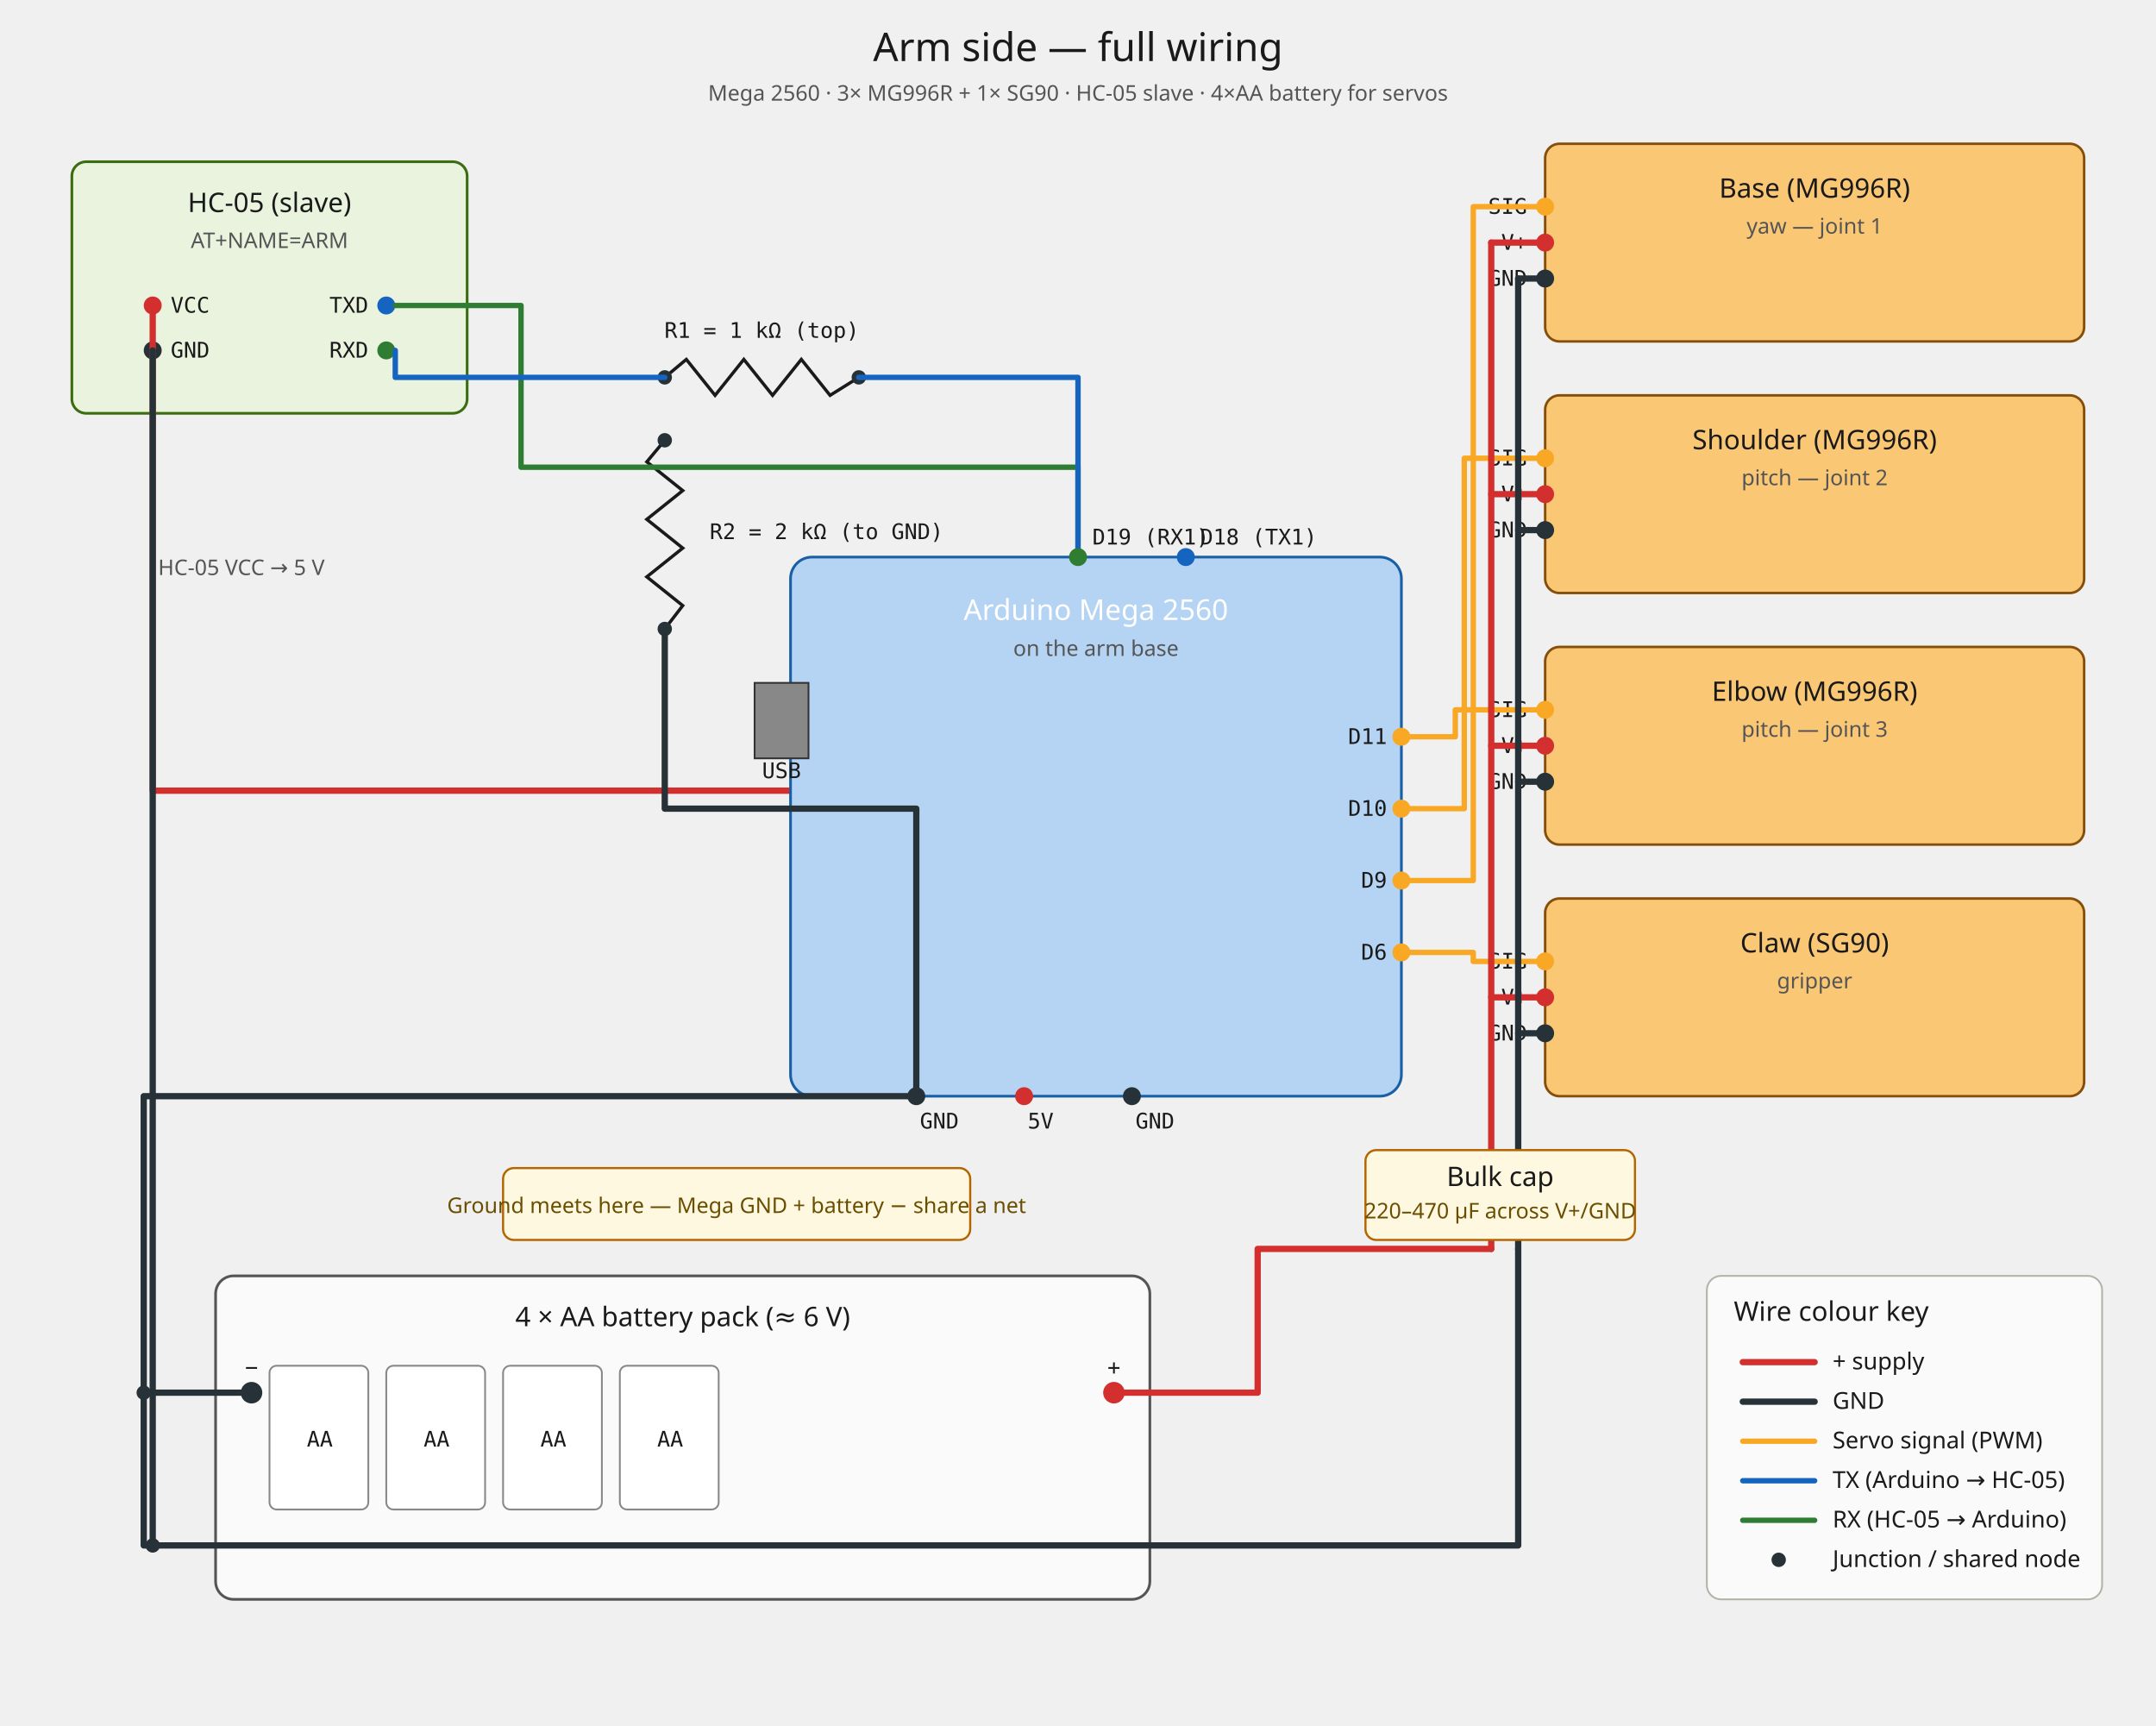
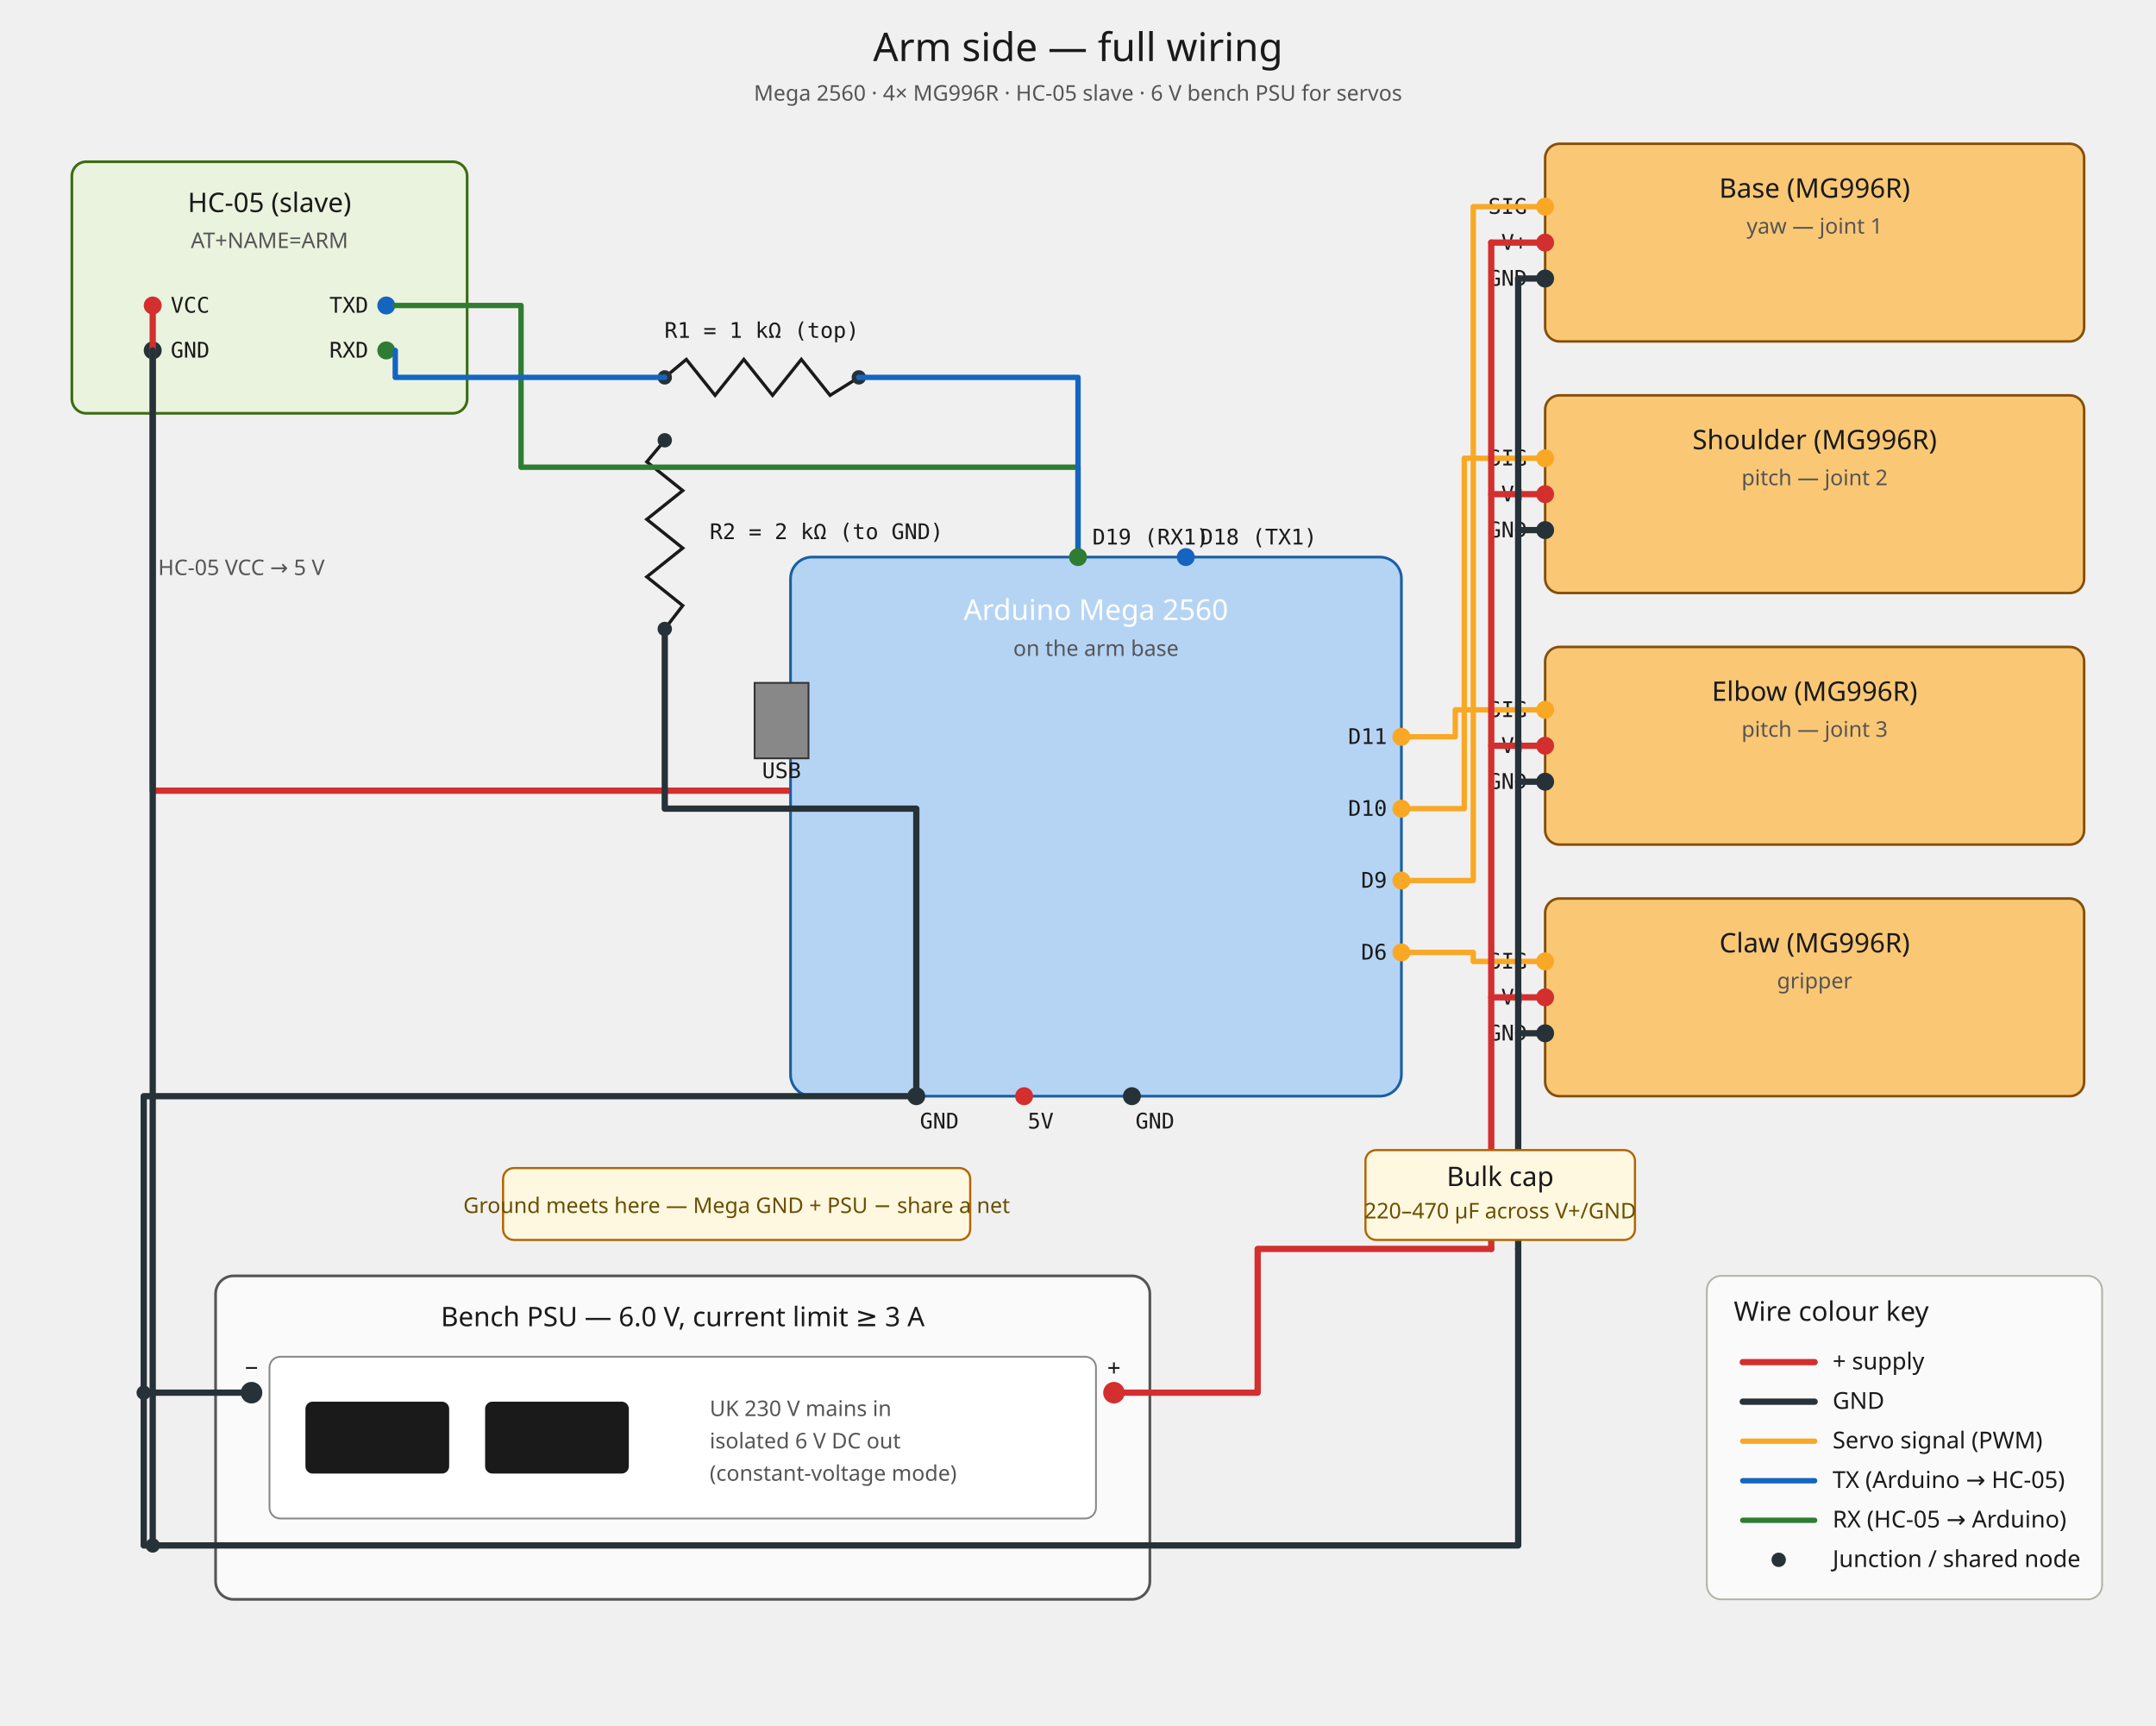
<svg xmlns="http://www.w3.org/2000/svg" viewBox="0 0 1200 960" width="100%" role="img">
  <style>
    .ttl { font: 500 22px system-ui, sans-serif; fill: #1a1a1a; }
    .h   { font: 500 15px system-ui, sans-serif; fill: #1a1a1a; }
    .hb  { font: 500 16px system-ui, sans-serif; fill: #ffffff; }
    .lbl { font: 400 13px system-ui, sans-serif; fill: #1a1a1a; }
    .sub { font: 400 12px system-ui, sans-serif; fill: #555; }
    .pin { font: 400 12px monospace; fill: #1a1a1a; }
    .pinw{ font: 400 12px monospace; fill: #ffffff; }
    .note{ font: 400 12px system-ui, sans-serif; fill: #6a4e00; }
    .legend-box{ fill: #fafafa; stroke: #b4b2a9; stroke-width: 1; }
    .wpos{ stroke: #d32f2f; stroke-width: 3.5; fill: none; stroke-linecap: round; stroke-linejoin: round; }
    .wgnd{ stroke: #263238; stroke-width: 3.5; fill: none; stroke-linecap: round; stroke-linejoin: round; }
    .wsig{ stroke: #F9A825; stroke-width: 3; fill: none; stroke-linecap: round; stroke-linejoin: round; }
    .wtx { stroke: #1565C0; stroke-width: 3; fill: none; stroke-linecap: round; stroke-linejoin: round; }
    .wrx { stroke: #2E7D32; stroke-width: 3; fill: none; stroke-linecap: round; stroke-linejoin: round; }
    .dot { fill: #263238; stroke: none; }
    .dotr{ fill: #d32f2f; stroke: none; }
    .resistor { stroke: #1a1a1a; stroke-width: 1.8; fill: none; }
  </style>
  <text x="600" y="34" text-anchor="middle" class="ttl">Arm side — full wiring</text>
-   <text x="600" y="56" text-anchor="middle" class="sub">Mega 2560 · 3× MG996R + 1× SG90 · HC-05 slave · 4×AA battery for servos</text>
+   <text x="600" y="56" text-anchor="middle" class="sub">Mega 2560 · 4× MG996R · HC-05 slave · 6 V bench PSU for servos</text>
  <rect x="40" y="90" width="220" height="140" rx="8" fill="#EAF3DE" stroke="#3B6D11" stroke-width="1.5" />
  <text x="150" y="118" text-anchor="middle" class="h" fill="#27500A">HC-05 (slave)</text>
  <text x="150" y="138" text-anchor="middle" class="sub" fill="#27500A">AT+NAME=ARM</text>
  <circle cx="85" cy="170" r="5" class="dotr" />
  <text x="95" y="174" class="pin">VCC</text>
  <circle cx="85" cy="195" r="5" class="dot" />
  <text x="95" y="199" class="pin">GND</text>
  <circle cx="215" cy="170" r="5" fill="#1565C0" />
  <text x="205" y="174" text-anchor="end" class="pin">TXD</text>
  <circle cx="215" cy="195" r="5" fill="#2E7D32" />
  <text x="205" y="199" text-anchor="end" class="pin">RXD</text>
  <path d="M 370 210 L 382 200 L 398 220 L 414 200 L 430 220 L 446 200 L 462 220 L 478 210" class="resistor" />
  <text x="424" y="188" text-anchor="middle" class="pin">R1 = 1 kΩ  (top)</text>
  <circle cx="370" cy="210" r="4" class="dot" />
  <circle cx="478" cy="210" r="4" class="dot" />
  <path d="M 370 245 L 360 257 L 380 273 L 360 289 L 380 305 L 360 321 L 380 337 L 370 350" class="resistor" />
  <text x="395" y="300" class="pin">R2 = 2 kΩ  (to GND)</text>
  <circle cx="370" cy="245" r="4" class="dot" />
  <circle cx="370" cy="350" r="4" class="dot" />
  <path class="wrx" d="M 220 170 L 290 170 L 290 210 L 290 260 L 600 260 L 600 310" />
  <path class="wtx" d="M 600 310 L 600 210 L 478 210" />
  <path class="wtx" d="M 370 210 L 220 210 L 220 195" />
  <circle cx="600" cy="310" r="4" class="dot" />
  <path class="wpos" d="M 85 170 L 85 440 L 530 440 L 530 570" />
  <circle cx="530" cy="570" r="4" class="dotr" />
  <text x="88" y="320" class="sub" fill="#d32f2f">HC-05 VCC → 5 V</text>
  <rect x="440" y="310" width="340" height="300" rx="12" fill="#B5D4F4" stroke="#185FA5" stroke-width="1.5" />
  <text x="610" y="345" text-anchor="middle" class="hb" fill="#0C447C">Arduino Mega 2560</text>
  <text x="610" y="365" text-anchor="middle" class="sub" fill="#0C447C">on the arm base</text>
  <rect x="420" y="380" width="30" height="42" fill="#888" stroke="#333" stroke-width="1" />
  <text x="435" y="433" text-anchor="middle" class="pin">USB</text>
  <circle cx="600" cy="310" r="5" fill="#2E7D32" />
  <text x="608" y="303" class="pin">D19 (RX1)</text>
  <circle cx="660" cy="310" r="5" fill="#1565C0" />
  <text x="668" y="303" class="pin">D18 (TX1)</text>
  <circle cx="780" cy="410" r="5" fill="#F9A825" />
  <text x="772" y="414" text-anchor="end" class="pin">D11</text>
  <circle cx="780" cy="450" r="5" fill="#F9A825" />
  <text x="772" y="454" text-anchor="end" class="pin">D10</text>
  <circle cx="780" cy="490" r="5" fill="#F9A825" />
  <text x="772" y="494" text-anchor="end" class="pin">D9</text>
  <circle cx="780" cy="530" r="5" fill="#F9A825" />
  <text x="772" y="534" text-anchor="end" class="pin">D6</text>
  <circle cx="510" cy="610" r="5" class="dot" />
  <text x="512" y="628" class="pin">GND</text>
  <circle cx="570" cy="610" r="5" class="dotr" />
  <text x="572" y="628" class="pin">5V</text>
  <circle cx="630" cy="610" r="5" class="dot" />
  <text x="632" y="628" class="pin">GND</text>
  <rect x="860" y="80" width="300" height="110" rx="8" fill="#FAC775" stroke="#854F0B" stroke-width="1.4" />
  <text x="1010" y="110" text-anchor="middle" class="h" fill="#412402">Base (MG996R)</text>
  <text x="1010" y="130" text-anchor="middle" class="sub" fill="#412402">yaw — joint 1</text>
  <rect x="860" y="220" width="300" height="110" rx="8" fill="#FAC775" stroke="#854F0B" stroke-width="1.4" />
  <text x="1010" y="250" text-anchor="middle" class="h" fill="#412402">Shoulder (MG996R)</text>
  <text x="1010" y="270" text-anchor="middle" class="sub" fill="#412402">pitch — joint 2</text>
  <rect x="860" y="360" width="300" height="110" rx="8" fill="#FAC775" stroke="#854F0B" stroke-width="1.4" />
  <text x="1010" y="390" text-anchor="middle" class="h" fill="#412402">Elbow (MG996R)</text>
  <text x="1010" y="410" text-anchor="middle" class="sub" fill="#412402">pitch — joint 3</text>
  <rect x="860" y="500" width="300" height="110" rx="8" fill="#FAC775" stroke="#854F0B" stroke-width="1.4" />
-   <text x="1010" y="530" text-anchor="middle" class="h" fill="#412402">Claw (SG90)</text>
+   <text x="1010" y="530" text-anchor="middle" class="h" fill="#412402">Claw (MG996R)</text>
  <text x="1010" y="550" text-anchor="middle" class="sub" fill="#412402">gripper</text>
  <circle cx="860" cy="115" r="5" fill="#F9A825" />
  <text x="850" y="119" text-anchor="end" class="pin">SIG</text>
  <circle cx="860" cy="135" r="5" class="dotr" />
  <text x="850" y="139" text-anchor="end" class="pin">V+</text>
  <circle cx="860" cy="155" r="5" class="dot" />
  <text x="850" y="159" text-anchor="end" class="pin">GND</text>
  <circle cx="860" cy="255" r="5" fill="#F9A825" />
  <text x="850" y="259" text-anchor="end" class="pin">SIG</text>
  <circle cx="860" cy="275" r="5" class="dotr" />
  <text x="850" y="279" text-anchor="end" class="pin">V+</text>
  <circle cx="860" cy="295" r="5" class="dot" />
  <text x="850" y="299" text-anchor="end" class="pin">GND</text>
  <circle cx="860" cy="395" r="5" fill="#F9A825" />
  <text x="850" y="399" text-anchor="end" class="pin">SIG</text>
  <circle cx="860" cy="415" r="5" class="dotr" />
  <text x="850" y="419" text-anchor="end" class="pin">V+</text>
  <circle cx="860" cy="435" r="5" class="dot" />
  <text x="850" y="439" text-anchor="end" class="pin">GND</text>
  <circle cx="860" cy="535" r="5" fill="#F9A825" />
  <text x="850" y="539" text-anchor="end" class="pin">SIG</text>
  <circle cx="860" cy="555" r="5" class="dotr" />
  <text x="850" y="559" text-anchor="end" class="pin">V+</text>
  <circle cx="860" cy="575" r="5" class="dot" />
  <text x="850" y="579" text-anchor="end" class="pin">GND</text>
  <path class="wsig" d="M 780 490 L 820 490 L 820 115 L 860 115" />
  <path class="wsig" d="M 780 450 L 815 450 L 815 255 L 860 255" />
  <path class="wsig" d="M 780 410 L 810 410 L 810 395 L 860 395" />
  <path class="wsig" d="M 780 530 L 820 530 L 820 535 L 860 535" />
  <line x1="830" y1="135" x2="830" y2="695" class="wpos" />
  <line x1="830" y1="135" x2="860" y2="135" class="wpos" />
  <line x1="830" y1="275" x2="860" y2="275" class="wpos" />
  <line x1="830" y1="415" x2="860" y2="415" class="wpos" />
  <line x1="830" y1="555" x2="860" y2="555" class="wpos" />
  <line x1="845" y1="155" x2="845" y2="695" class="wgnd" />
  <line x1="845" y1="155" x2="860" y2="155" class="wgnd" />
  <line x1="845" y1="295" x2="860" y2="295" class="wgnd" />
  <line x1="845" y1="435" x2="860" y2="435" class="wgnd" />
  <line x1="845" y1="575" x2="860" y2="575" class="wgnd" />
  <rect x="760" y="640" width="150" height="50" rx="6" fill="#fff8e1" stroke="#b26500" stroke-width="1.2" />
  <text x="835" y="660" text-anchor="middle" class="h" fill="#854F0B">Bulk cap</text>
  <text x="835" y="678" text-anchor="middle" class="note">220–470 µF across V+/GND</text>
  <rect x="120" y="710" width="520" height="180" rx="10" fill="#fafafa" stroke="#555" stroke-width="1.5" />
-   <text x="380" y="738" text-anchor="middle" class="h">4 × AA battery pack  (≈ 6 V)</text>
-   <rect x="150" y="760" width="55" height="80" rx="4" fill="#fff" stroke="#888" stroke-width="1" />
-   <rect x="215" y="760" width="55" height="80" rx="4" fill="#fff" stroke="#888" stroke-width="1" />
-   <rect x="280" y="760" width="55" height="80" rx="4" fill="#fff" stroke="#888" stroke-width="1" />
-   <rect x="345" y="760" width="55" height="80" rx="4" fill="#fff" stroke="#888" stroke-width="1" />
-   <text x="178" y="805" text-anchor="middle" class="pin">AA</text>
-   <text x="243" y="805" text-anchor="middle" class="pin">AA</text>
-   <text x="308" y="805" text-anchor="middle" class="pin">AA</text>
-   <text x="373" y="805" text-anchor="middle" class="pin">AA</text>
+   <text x="380" y="738" text-anchor="middle" class="h">Bench PSU — 6.0 V, current limit ≥ 3 A</text>
+   <rect x="150" y="755" width="460" height="90" rx="6" fill="#fff" stroke="#888" stroke-width="1" />
+   <rect x="170" y="780" width="80" height="40" rx="4" fill="#1a1a1a" />
+   <text x="210" y="804" text-anchor="middle" class="pin" fill="#fff">6.00 V</text>
+   <rect x="270" y="780" width="80" height="40" rx="4" fill="#1a1a1a" />
+   <text x="310" y="804" text-anchor="middle" class="pin" fill="#fff">3.00 A</text>
+   <text x="395" y="788" class="sub">UK 230 V mains in</text>
+   <text x="395" y="806" class="sub">isolated 6 V DC out</text>
+   <text x="395" y="824" class="sub">(constant-voltage mode)</text>
  <circle cx="620" cy="775" r="6" class="dotr" />
  <text x="620" y="765" text-anchor="middle" class="pin" fill="#d32f2f">+</text>
  <circle cx="140" cy="775" r="6" class="dot" />
  <text x="140" y="765" text-anchor="middle" class="pin">−</text>
  <path class="wpos" d="M 620 775 L 700 775 L 700 695 L 830 695" />
  <path class="wgnd" d="M 140 775 L 80 775 L 80 610 L 510 610" />
  <path class="wgnd" d="M 80 775 L 80 860 L 845 860 L 845 695" />
  <circle cx="80" cy="775" r="4" class="dot" />
  <path class="wgnd" d="M 85 195 L 85 860" />
  <circle cx="85" cy="860" r="4" class="dot" />
  <path class="wgnd" d="M 370 350 L 370 450 L 510 450 L 510 610" />
  <rect x="280" y="650" width="260" height="40" rx="6" fill="#fff8e1" stroke="#b26500" stroke-width="1.2" />
-   <text x="410" y="675" text-anchor="middle" class="note">Ground meets here — Mega GND + battery − share a net</text>
+   <text x="410" y="675" text-anchor="middle" class="note">Ground meets here — Mega GND + PSU − share a net</text>
  <rect x="950" y="710" width="220" height="180" rx="8" class="legend-box" />
  <text x="965" y="735" class="h">Wire colour key</text>
  <line x1="970" y1="758" x2="1010" y2="758" class="wpos" />
  <text x="1020" y="762" class="lbl">+ supply</text>
  <line x1="970" y1="780" x2="1010" y2="780" class="wgnd" />
  <text x="1020" y="784" class="lbl">GND</text>
  <line x1="970" y1="802" x2="1010" y2="802" class="wsig" />
  <text x="1020" y="806" class="lbl">Servo signal (PWM)</text>
  <line x1="970" y1="824" x2="1010" y2="824" class="wtx" />
  <text x="1020" y="828" class="lbl">TX  (Arduino → HC-05)</text>
  <line x1="970" y1="846" x2="1010" y2="846" class="wrx" />
  <text x="1020" y="850" class="lbl">RX  (HC-05 → Arduino)</text>
  <circle cx="990" cy="868" r="4" class="dot" />
  <text x="1020" y="872" class="lbl">Junction / shared node</text>
</svg>
